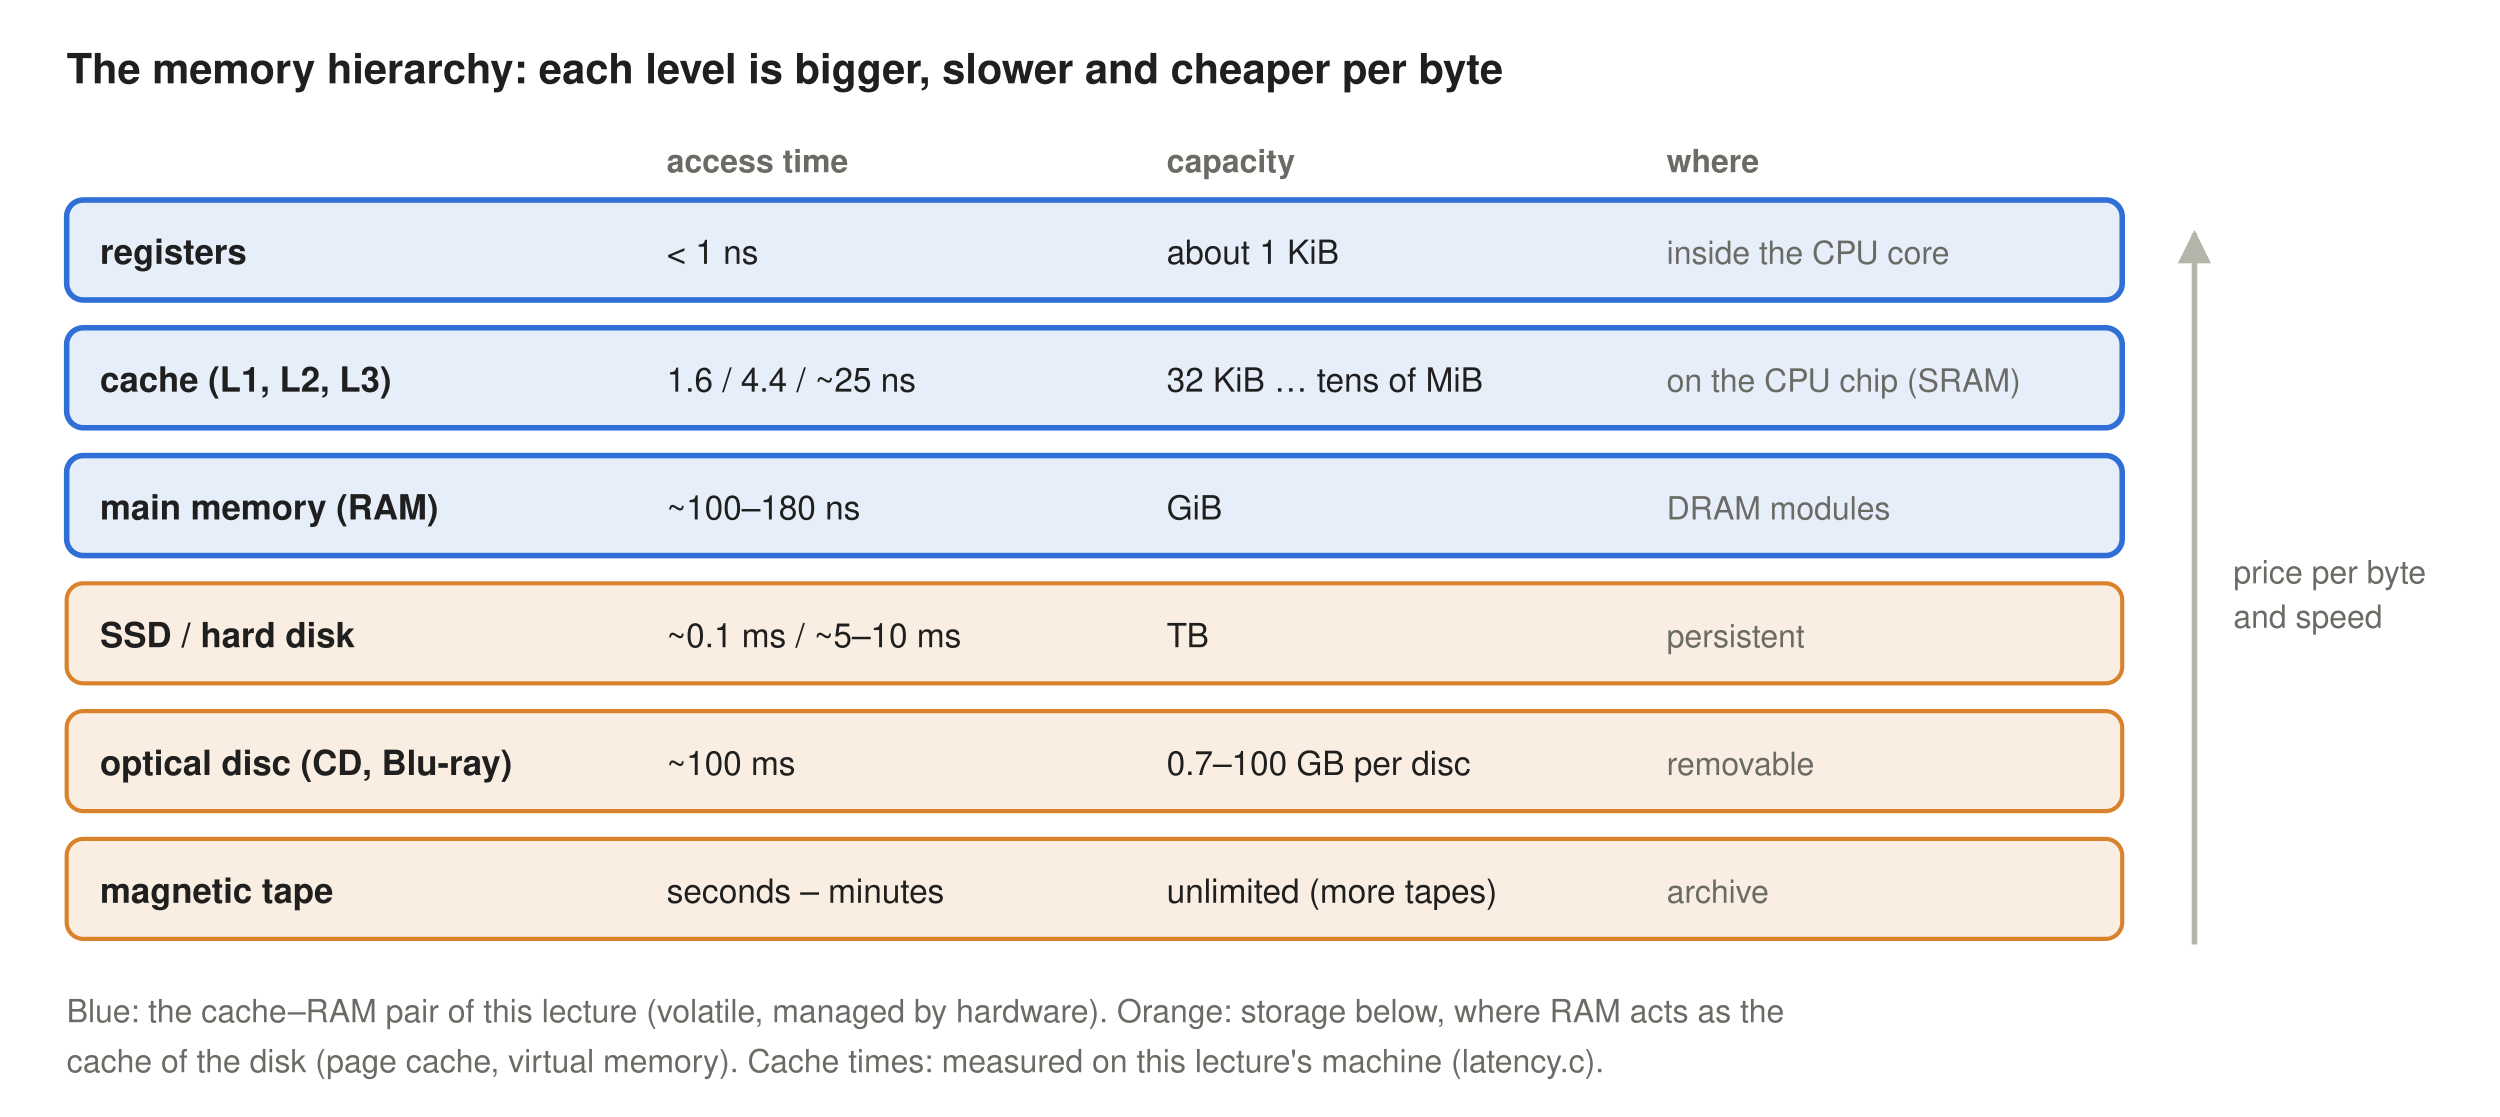
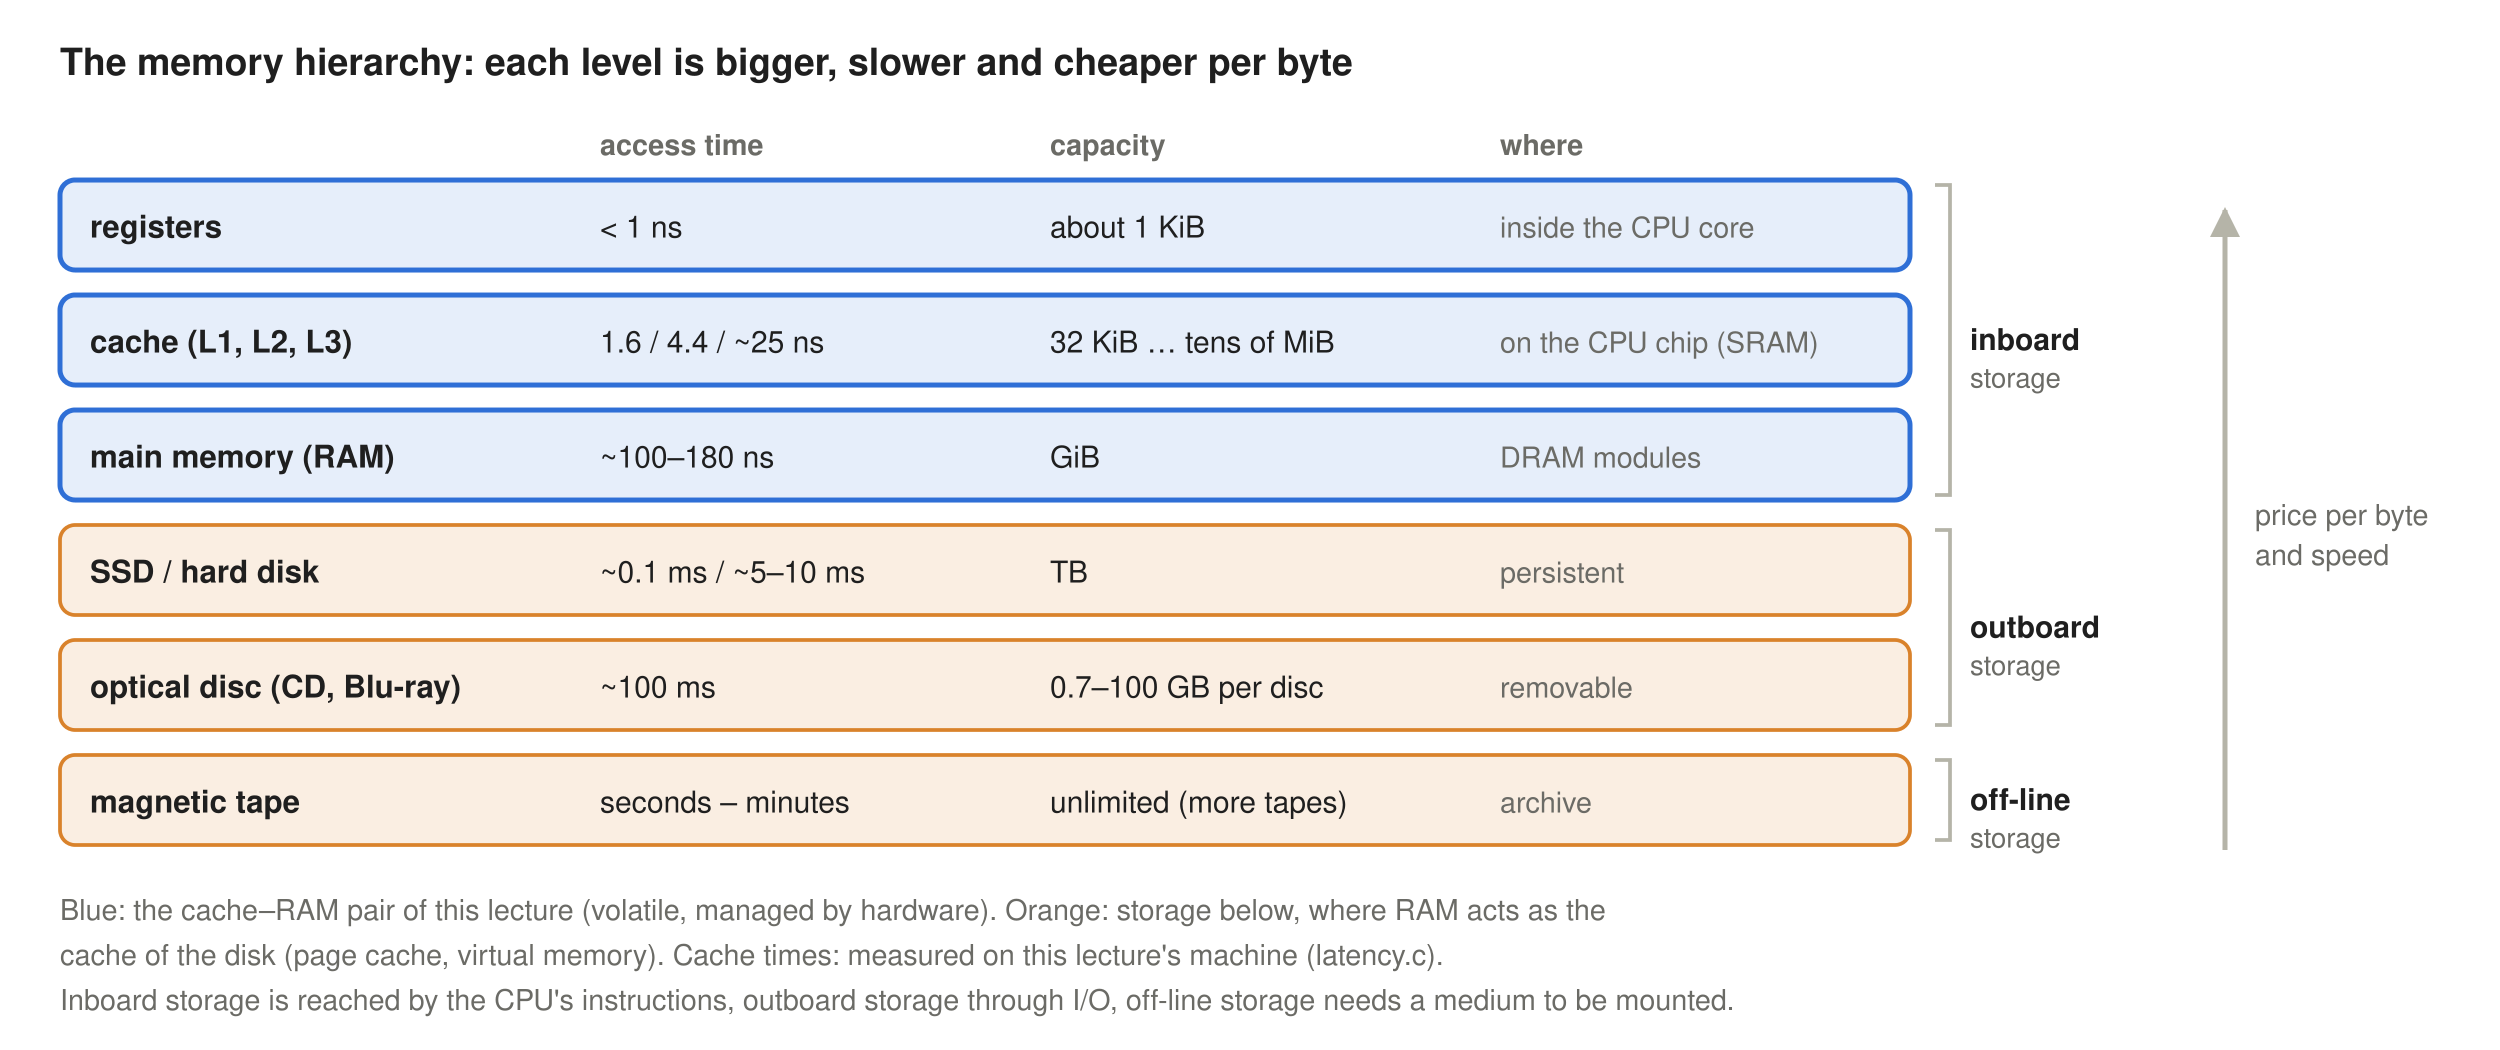
- <svg xmlns="http://www.w3.org/2000/svg" viewBox="0 0 900 402" width="900" height="402" role="img" aria-label="The memory hierarchy: each level is bigger, slower and cheaper per byte">
+ <svg xmlns="http://www.w3.org/2000/svg" viewBox="0 0 1000 420" width="1000" height="420" role="img" aria-label="The memory hierarchy: each level is bigger, slower and cheaper per byte">
  <style>
  .ink{fill:#1f1f1f}.quiet{fill:#6b6b66}.edge{stroke:#b5b4a8}.edgef{fill:#b5b4a8}
  .grid{stroke:#e3e2da}.acc{stroke:#2f6fd6}.accf{fill:#2f6fd6;fill-opacity:.12}.acct{fill:#2f6fd6}
  .c2{fill:#d9822b}.c2s{stroke:#d9822b}.c2f{fill:#d9822b;fill-opacity:.14}.tint{fill:#f4f3ee}
  .bad{fill:#c8372d}.bads{stroke:#c8372d}.badf{fill:#c8372d;fill-opacity:.14}
  text{font-family:-apple-system,BlinkMacSystemFont,'Segoe UI',Helvetica,Arial,sans-serif}
  @media (prefers-color-scheme: dark){
    .ink{fill:#e8e8e3}.quiet{fill:#a3a39c}.edge{stroke:#6f6e66}.edgef{fill:#6f6e66}
    .grid{stroke:#3a3a35}.acc{stroke:#5b93ef}.accf{fill:#5b93ef;fill-opacity:.18}.acct{fill:#7aa9f5}
    .c2{fill:#eb9a4b}.c2s{stroke:#eb9a4b}.c2f{fill:#eb9a4b;fill-opacity:.2}.tint{fill:#22221f}
    .bad{fill:#ff7b70}.bads{stroke:#ff7b70}.badf{fill:#ff7b70;fill-opacity:.2}
  }
</style>
  <defs>
    <marker id="hi" viewBox="0 0 10 10" refX="9" refY="5" markerWidth="6" markerHeight="6" orient="auto-start-reverse">
      <path d="M0 0L10 5L0 10z" class="edgef" />
    </marker>
  </defs>
  <text x="24" y="30" font-size="15" font-weight="600" class="ink" text-anchor="start">The memory hierarchy: each level is bigger, slower and cheaper per byte</text>
  <text x="240" y="62" font-size="11.5" font-weight="600" class="quiet" text-anchor="start">access time</text>
  <text x="420" y="62" font-size="11.5" font-weight="600" class="quiet" text-anchor="start">capacity</text>
  <text x="600" y="62" font-size="11.5" font-weight="600" class="quiet" text-anchor="start">where</text>
  <rect x="24" y="72" width="740" height="36" rx="6" class="accf" />
  <rect x="24" y="72" width="740" height="36" rx="6" fill="none" class="acc" stroke-width="2" />
  <text x="36" y="95" font-size="12.5" font-weight="600" class="ink" text-anchor="start">registers</text>
  <text x="240" y="95" font-size="12" font-weight="400" class="ink" text-anchor="start">&lt; 1 ns</text>
  <text x="420" y="95" font-size="12" font-weight="400" class="ink" text-anchor="start">about 1 KiB</text>
  <text x="600" y="95" font-size="11.5" font-weight="400" class="quiet" text-anchor="start">inside the CPU core</text>
  <rect x="24" y="118" width="740" height="36" rx="6" class="accf" />
  <rect x="24" y="118" width="740" height="36" rx="6" fill="none" class="acc" stroke-width="2" />
  <text x="36" y="141" font-size="12.5" font-weight="600" class="ink" text-anchor="start">cache (L1, L2, L3)</text>
  <text x="240" y="141" font-size="12" font-weight="400" class="ink" text-anchor="start">1.6 / 4.4 / ~25 ns</text>
  <text x="420" y="141" font-size="12" font-weight="400" class="ink" text-anchor="start">32 KiB … tens of MiB</text>
  <text x="600" y="141" font-size="11.5" font-weight="400" class="quiet" text-anchor="start">on the CPU chip (SRAM)</text>
  <rect x="24" y="164" width="740" height="36" rx="6" class="accf" />
  <rect x="24" y="164" width="740" height="36" rx="6" fill="none" class="acc" stroke-width="2" />
  <text x="36" y="187" font-size="12.5" font-weight="600" class="ink" text-anchor="start">main memory (RAM)</text>
  <text x="240" y="187" font-size="12" font-weight="400" class="ink" text-anchor="start">~100–180 ns</text>
  <text x="420" y="187" font-size="12" font-weight="400" class="ink" text-anchor="start">GiB</text>
  <text x="600" y="187" font-size="11.5" font-weight="400" class="quiet" text-anchor="start">DRAM modules</text>
  <rect x="24" y="210" width="740" height="36" rx="6" class="c2f" />
  <rect x="24" y="210" width="740" height="36" rx="6" fill="none" class="c2s" stroke-width="1.5" />
  <text x="36" y="233" font-size="12.5" font-weight="600" class="ink" text-anchor="start">SSD / hard disk</text>
  <text x="240" y="233" font-size="12" font-weight="400" class="ink" text-anchor="start">~0.1 ms / ~5–10 ms</text>
  <text x="420" y="233" font-size="12" font-weight="400" class="ink" text-anchor="start">TB</text>
  <text x="600" y="233" font-size="11.5" font-weight="400" class="quiet" text-anchor="start">persistent</text>
  <rect x="24" y="256" width="740" height="36" rx="6" class="c2f" />
  <rect x="24" y="256" width="740" height="36" rx="6" fill="none" class="c2s" stroke-width="1.5" />
  <text x="36" y="279" font-size="12.5" font-weight="600" class="ink" text-anchor="start">optical disc (CD, Blu-ray)</text>
  <text x="240" y="279" font-size="12" font-weight="400" class="ink" text-anchor="start">~100 ms</text>
  <text x="420" y="279" font-size="12" font-weight="400" class="ink" text-anchor="start">0.7–100 GB per disc</text>
  <text x="600" y="279" font-size="11.5" font-weight="400" class="quiet" text-anchor="start">removable</text>
  <rect x="24" y="302" width="740" height="36" rx="6" class="c2f" />
  <rect x="24" y="302" width="740" height="36" rx="6" fill="none" class="c2s" stroke-width="1.5" />
  <text x="36" y="325" font-size="12.5" font-weight="600" class="ink" text-anchor="start">magnetic tape</text>
  <text x="240" y="325" font-size="12" font-weight="400" class="ink" text-anchor="start">seconds – minutes</text>
  <text x="420" y="325" font-size="12" font-weight="400" class="ink" text-anchor="start">unlimited (more tapes)</text>
  <text x="600" y="325" font-size="11.5" font-weight="400" class="quiet" text-anchor="start">archive</text>
-   <path d="M790 340V84" fill="none" class="edge" stroke-width="2" marker-end="url(#hi)" />
-   <text x="804" y="210" font-size="11.5" font-weight="400" class="quiet" text-anchor="start">price per byte</text>
-   <text x="804" y="226" font-size="11.5" font-weight="400" class="quiet" text-anchor="start">and speed</text>
+   <path d="M774 74H780V198H774" fill="none" class="edge" stroke-width="1.5" />
+   <text x="788" y="140.0" font-size="12" font-weight="600" class="ink" text-anchor="start">inboard</text>
+   <text x="788" y="155.0" font-size="11" font-weight="400" class="quiet" text-anchor="start">storage</text>
+   <path d="M774 212H780V290H774" fill="none" class="edge" stroke-width="1.5" />
+   <text x="788" y="255.0" font-size="12" font-weight="600" class="ink" text-anchor="start">outboard</text>
+   <text x="788" y="270.0" font-size="11" font-weight="400" class="quiet" text-anchor="start">storage</text>
+   <path d="M774 304H780V336H774" fill="none" class="edge" stroke-width="1.5" />
+   <text x="788" y="324.0" font-size="12" font-weight="600" class="ink" text-anchor="start">off-line</text>
+   <text x="788" y="339.0" font-size="11" font-weight="400" class="quiet" text-anchor="start">storage</text>
+   <path d="M890 340V84" fill="none" class="edge" stroke-width="2" marker-end="url(#hi)" />
+   <text x="902" y="210" font-size="11.5" font-weight="400" class="quiet" text-anchor="start">price per byte</text>
+   <text x="902" y="226" font-size="11.5" font-weight="400" class="quiet" text-anchor="start">and speed</text>
  <text x="24" y="368" font-size="11.5" font-weight="400" class="quiet" text-anchor="start">Blue: the cache–RAM pair of this lecture (volatile, managed by hardware). Orange: storage below, where RAM acts as the</text>
  <text x="24" y="386" font-size="11.5" font-weight="400" class="quiet" text-anchor="start">cache of the disk (page cache, virtual memory). Cache times: measured on this lecture's machine (latency.c).</text>
+   <text x="24" y="404" font-size="11.5" font-weight="400" class="quiet" text-anchor="start">Inboard storage is reached by the CPU's instructions, outboard storage through I/O, off-line storage needs a medium to be mounted.</text>
</svg>
